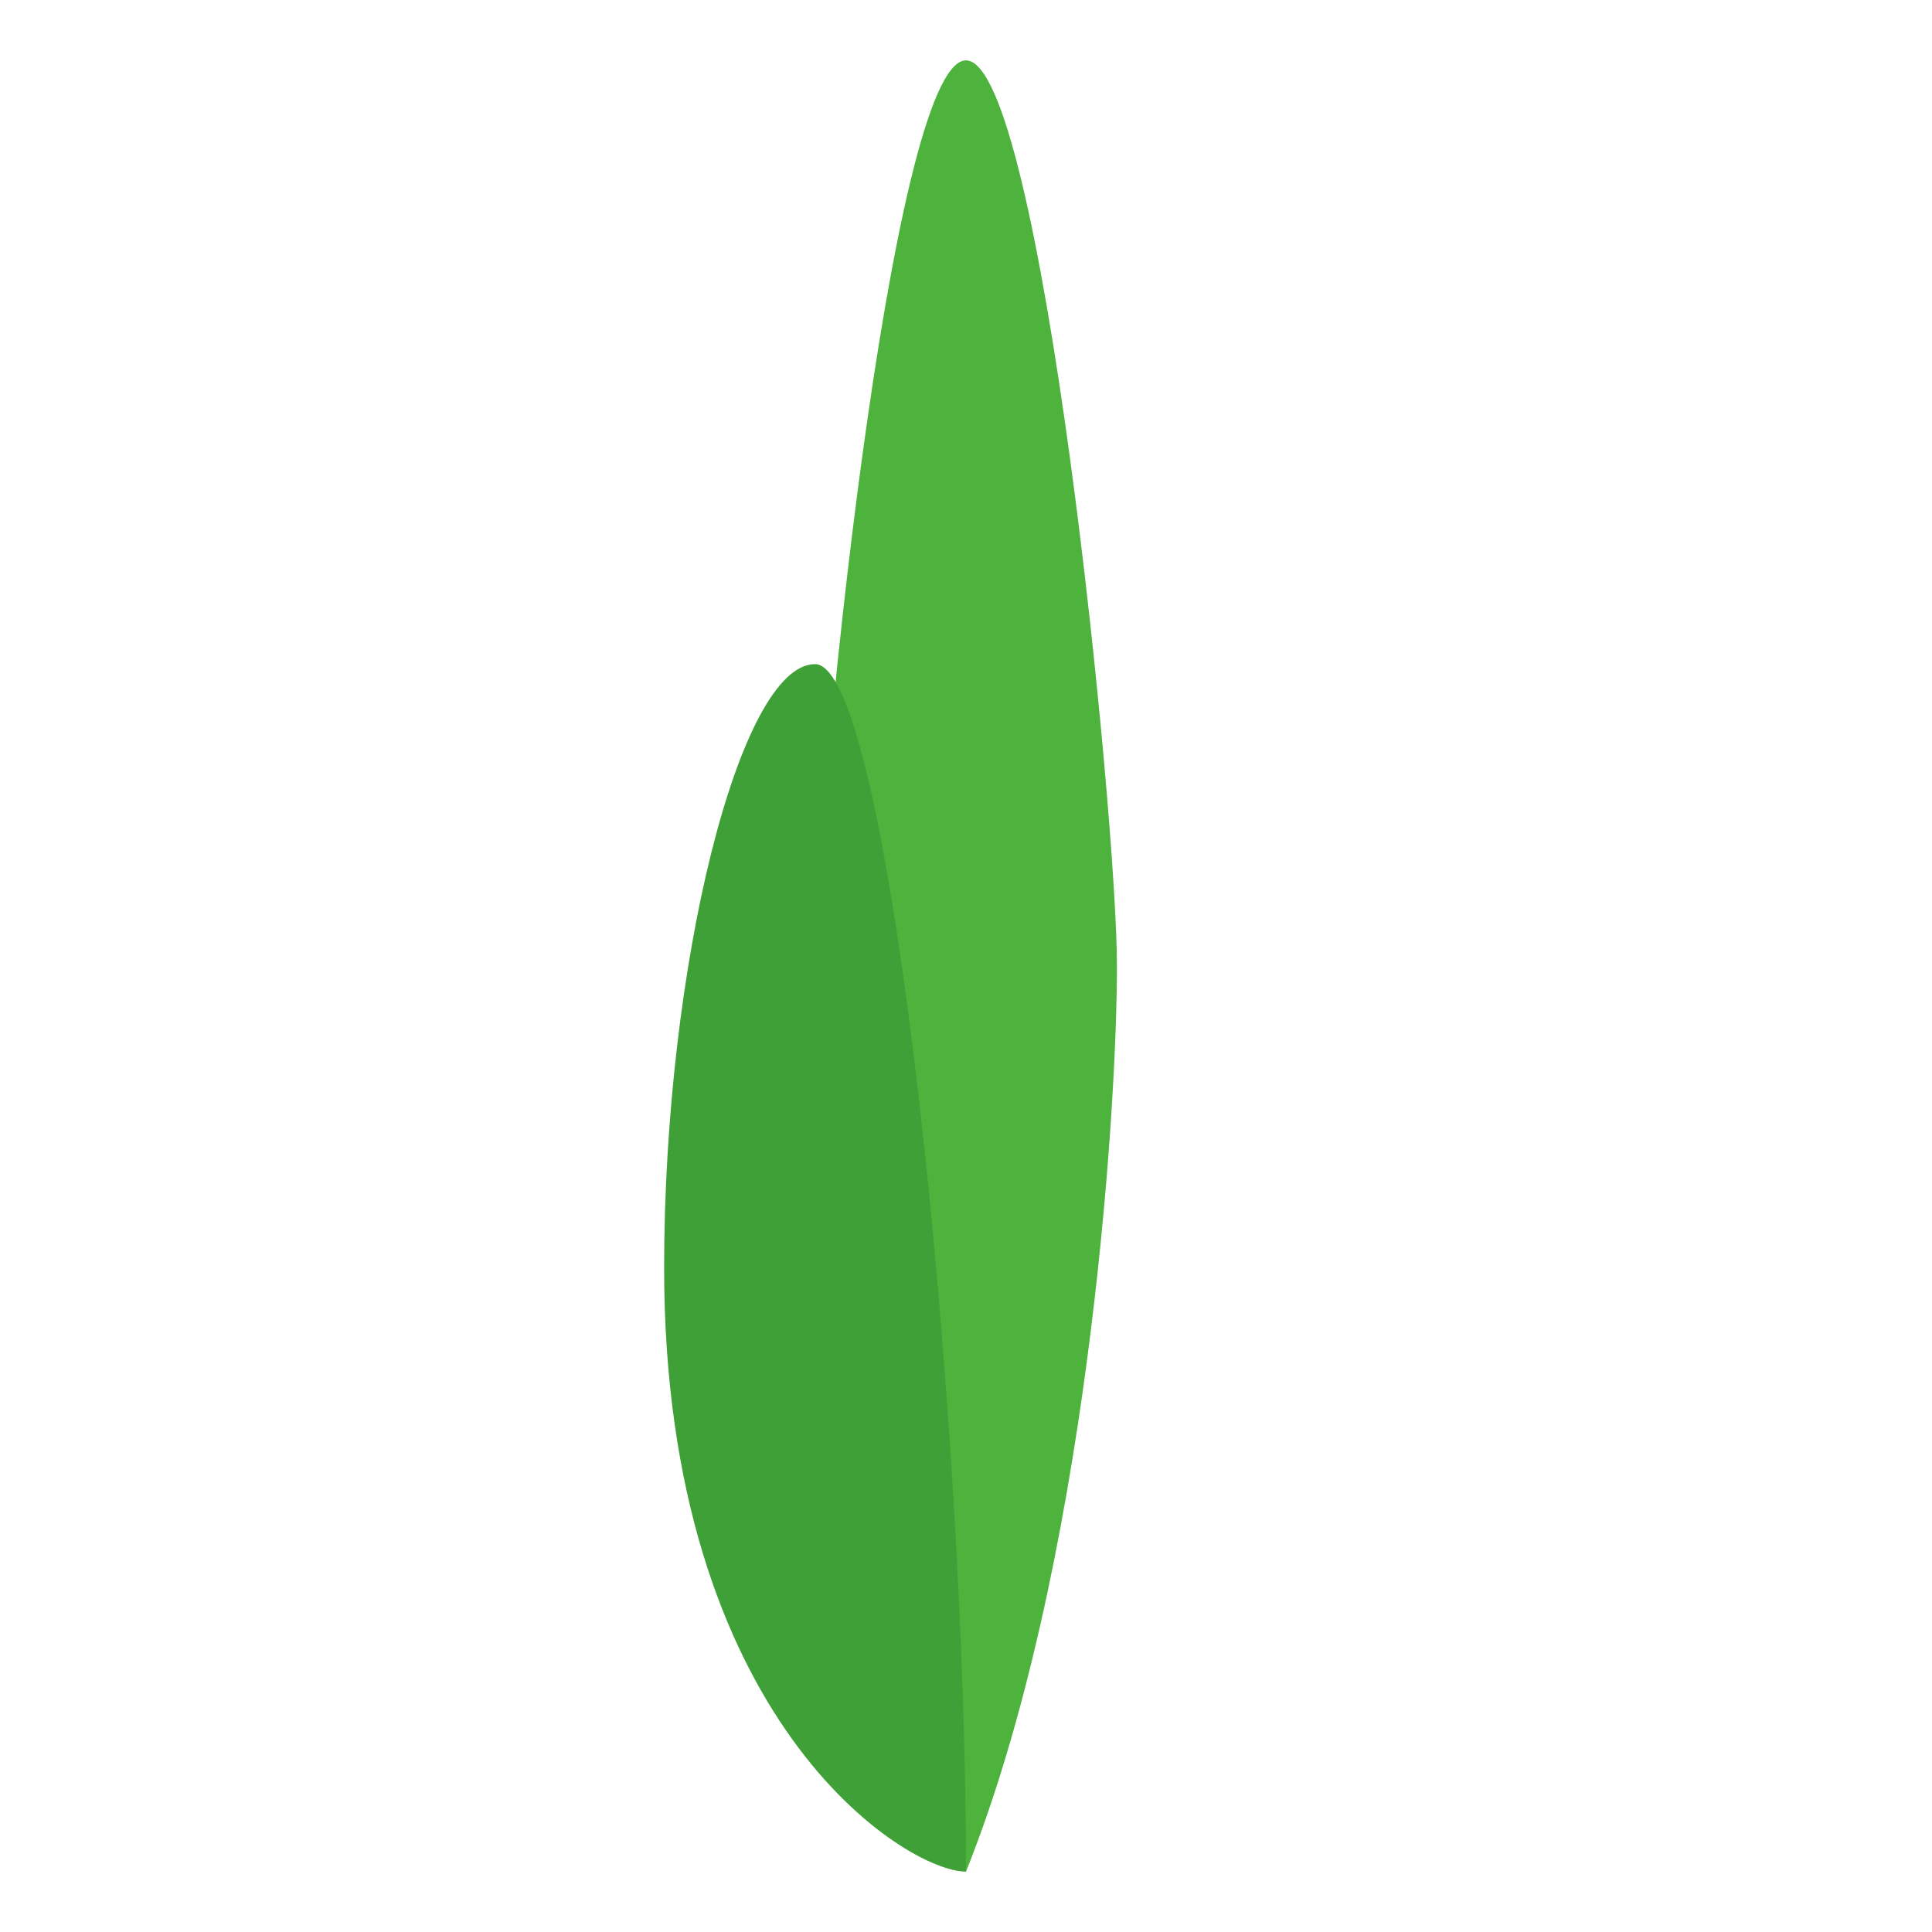
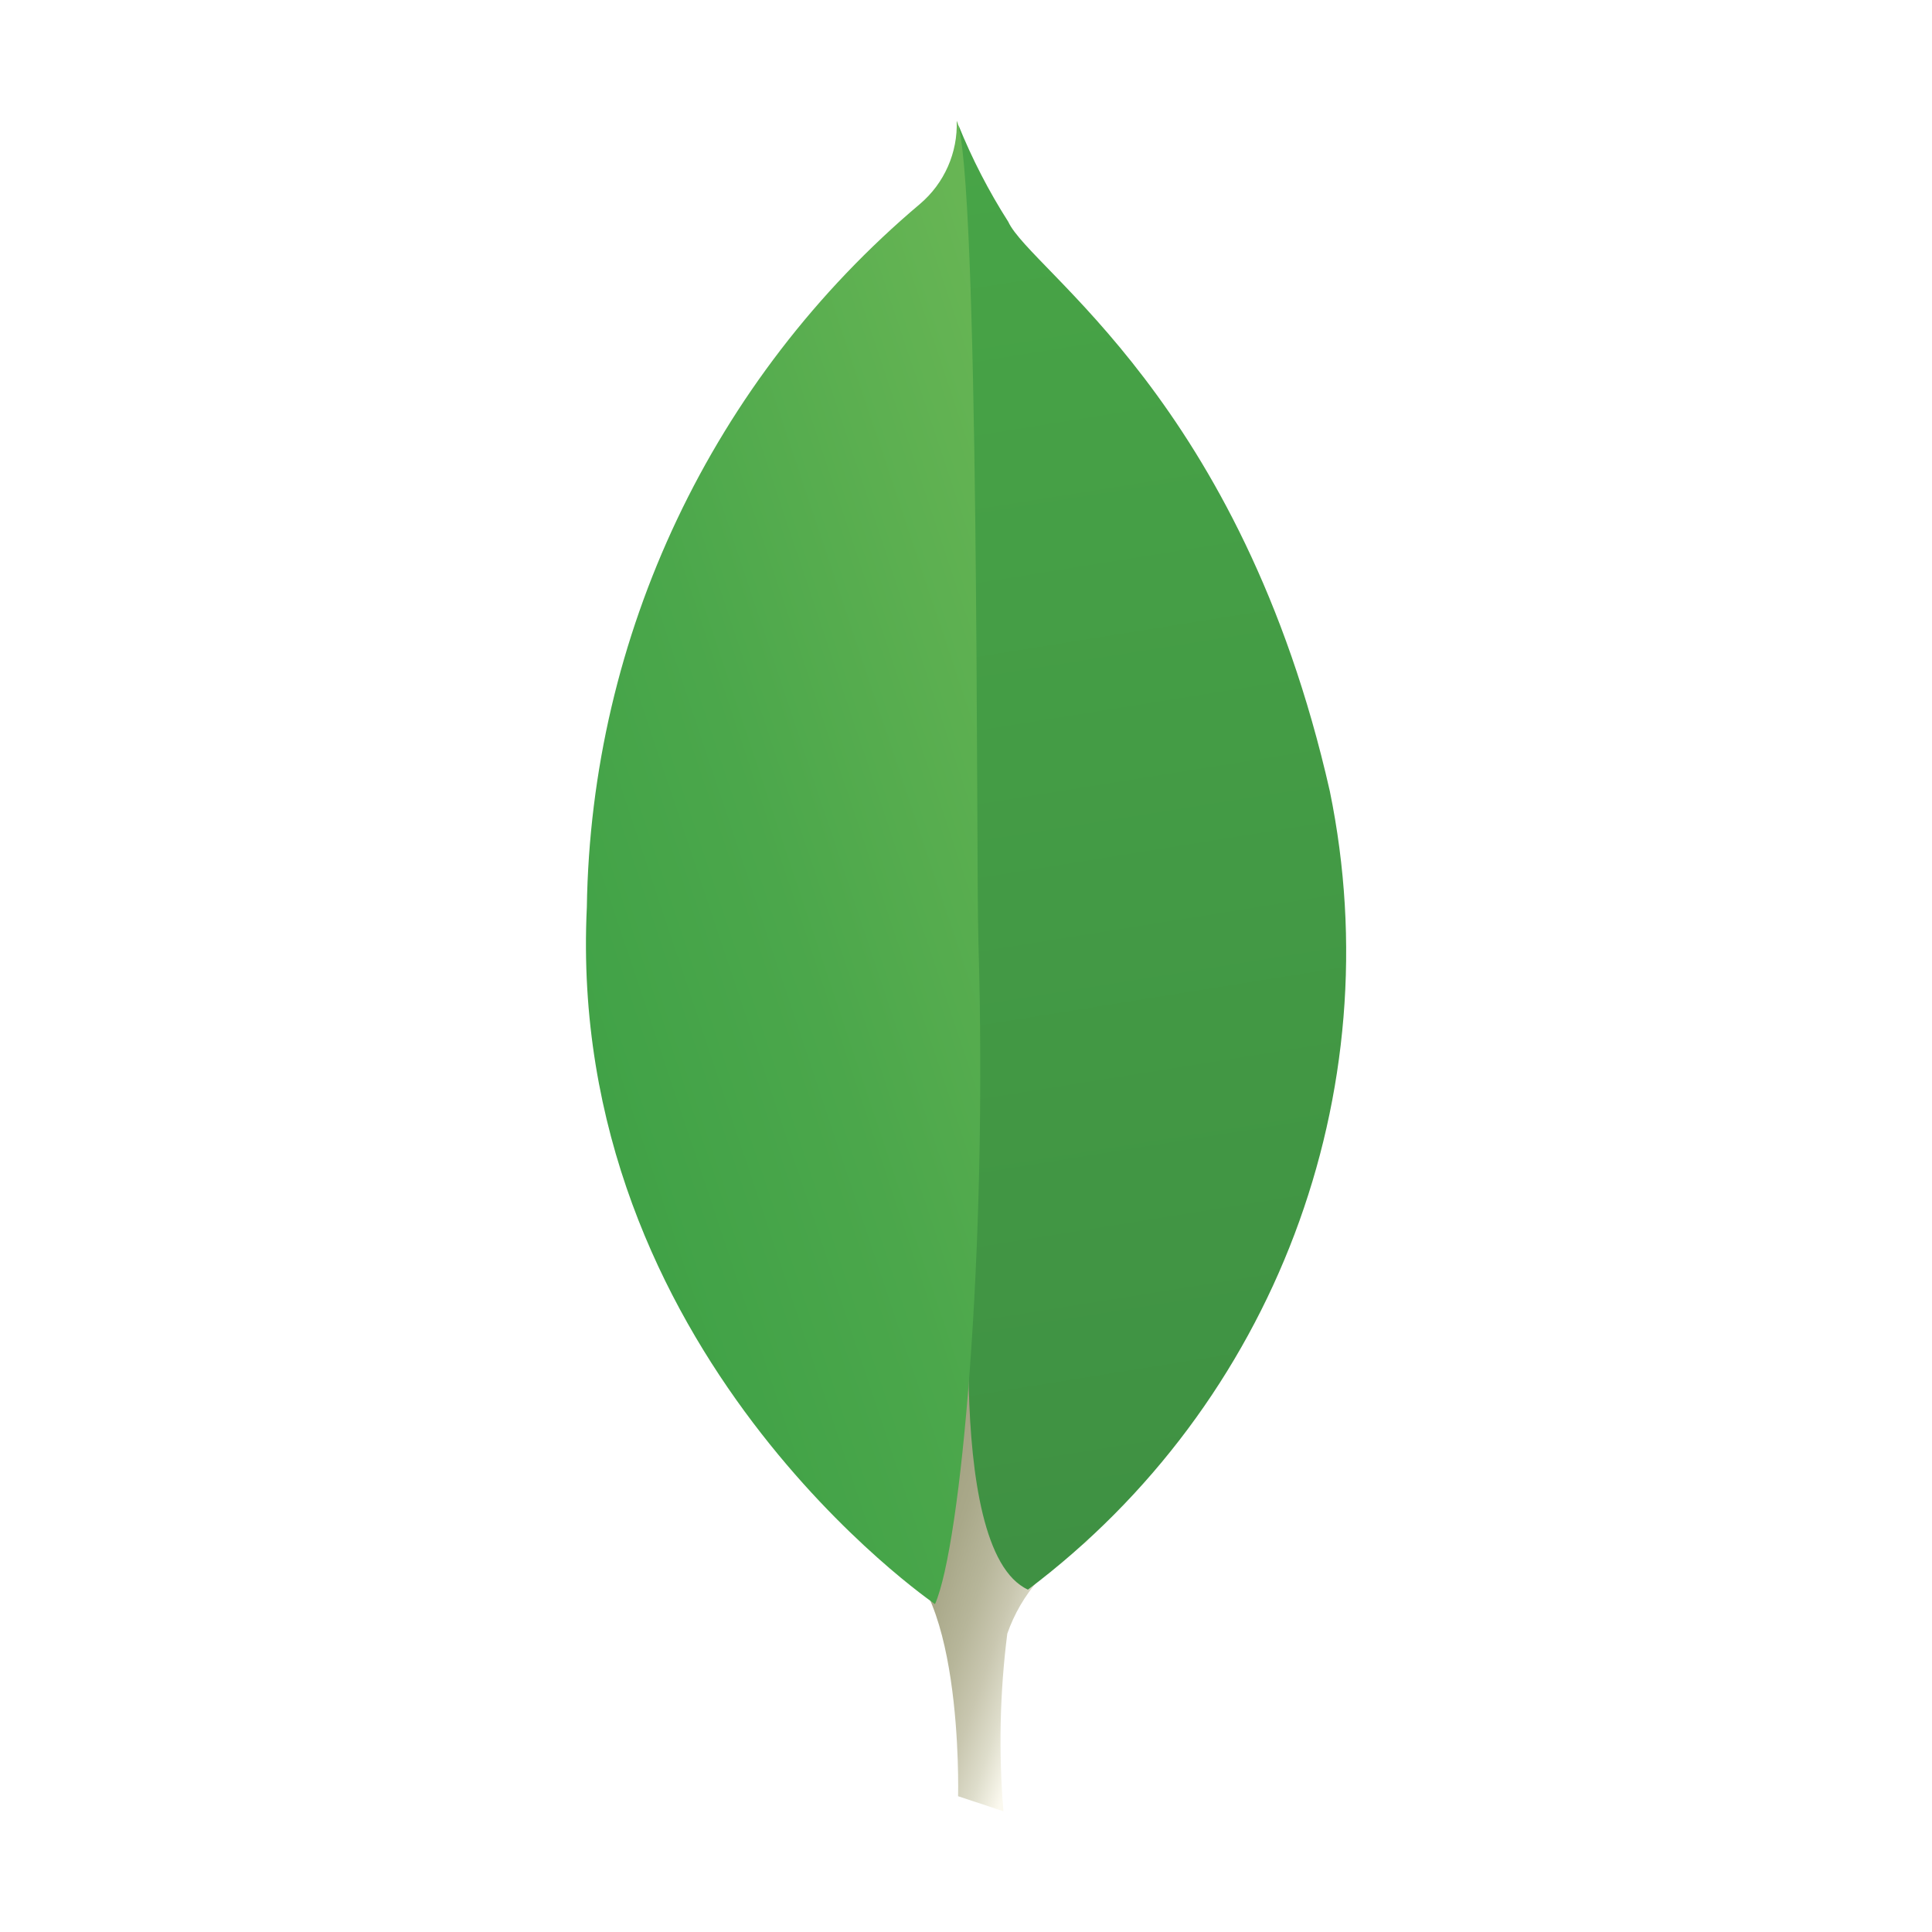
- <svg xmlns="http://www.w3.org/2000/svg" viewBox="0 0 128 128">
-   <path fill="#4DB33D" d="M64 4c-5 0-10 50-10 60s2 40 10 60c8-20 10-50 10-60S69 4 64 4z" />
-   <path fill="#3FA037" d="M64 124c-4 0-20-10-20-40 0-20 5-40 10-40s10 50 10 80z" />
+ <svg xmlns="http://www.w3.org/2000/svg" width="800px" height="800px" viewBox="0 0 32 32">
+   <defs>
+     <linearGradient id="a" x1="-645.732" y1="839.188" x2="-654.59" y2="839.25" gradientTransform="matrix(-0.977, -0.323, -0.29, 0.877, -375.944, -928.287)" gradientUnits="userSpaceOnUse">
+       <stop offset="0.231" stop-color="#999875" />
+       <stop offset="0.563" stop-color="#9b9977" />
+       <stop offset="0.683" stop-color="#a09f7e" />
+       <stop offset="0.768" stop-color="#a9a889" />
+       <stop offset="0.837" stop-color="#b7b69a" />
+       <stop offset="0.896" stop-color="#c9c7b0" />
+       <stop offset="0.948" stop-color="#deddcb" />
+       <stop offset="0.994" stop-color="#f8f6eb" />
+       <stop offset="1" stop-color="#fbf9ef" />
+     </linearGradient>
+     <linearGradient id="b" x1="-644.287" y1="823.405" x2="-657.028" y2="845.476" gradientTransform="matrix(-0.977, -0.323, -0.29, 0.877, -375.944, -928.287)" gradientUnits="userSpaceOnUse">
+       <stop offset="0" stop-color="#48a547" />
+       <stop offset="1" stop-color="#3f9143" />
+     </linearGradient>
+     <linearGradient id="c" x1="-643.386" y1="839.485" x2="-652.418" y2="833.417" gradientTransform="matrix(-0.977, -0.323, -0.29, 0.877, -375.944, -928.287)" gradientUnits="userSpaceOnUse">
+       <stop offset="0" stop-color="#41a247" />
+       <stop offset="0.352" stop-color="#4ba74b" />
+       <stop offset="0.956" stop-color="#67b554" />
+       <stop offset="1" stop-color="#69b655" />
+     </linearGradient>
+   </defs>
+   <path d="M16.62,30l-.751-.249s.1-3.8-1.275-4.067c-.9-1.048.133-44.741,3.423-.149a2.712,2.712,0,0,0-1.333,1.523A14.1,14.1,0,0,0,16.62,30Z" style="fill:url(#a)" />
+   <path d="M17.026,26.329a13.223,13.223,0,0,0,5-13.225C20.556,6.619,17.075,4.487,16.7,3.673a9.792,9.792,0,0,1-.825-1.6l.277,18.069S15.578,25.664,17.026,26.329Z" style="fill:url(#b)" />
+   <path d="M15.487,26.569S9.366,22.4,9.72,15.025A15.54,15.54,0,0,1,15.239,3.377,1.725,1.725,0,0,0,15.846,2c.381.82.319,12.243.359,13.579C16.36,20.776,15.916,25.588,15.487,26.569Z" style="fill:url(#c)" />
</svg>
